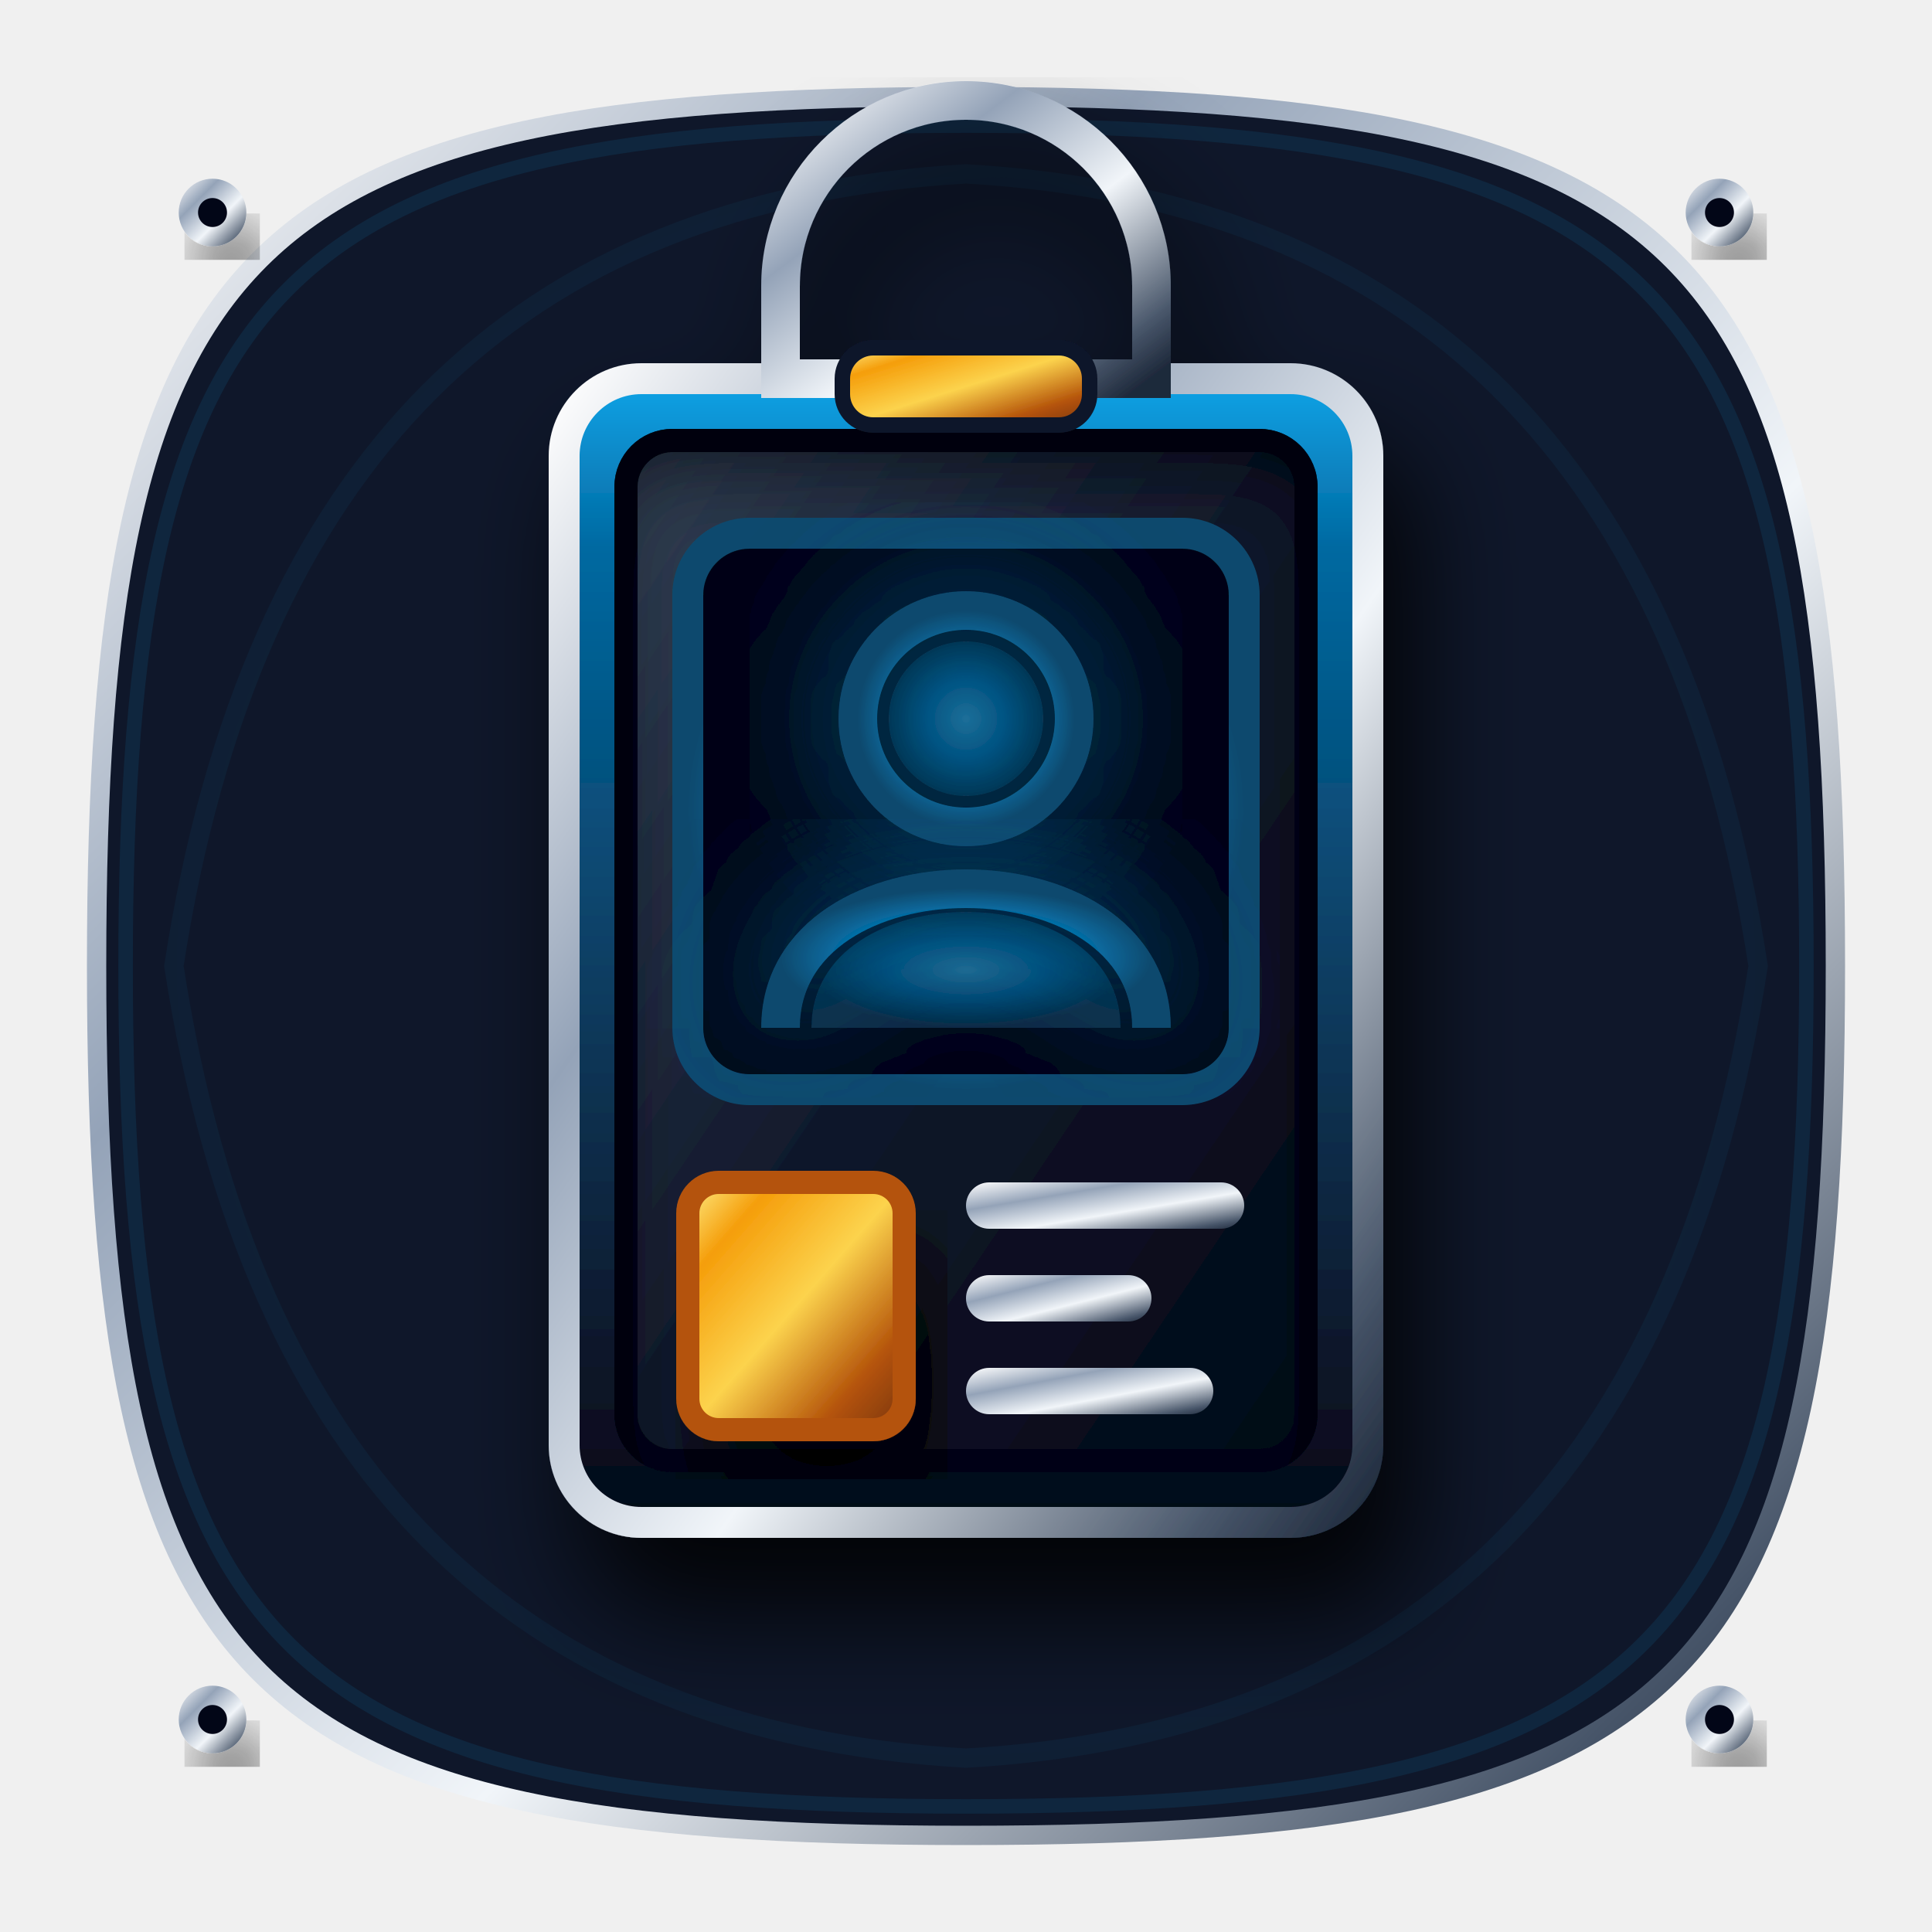
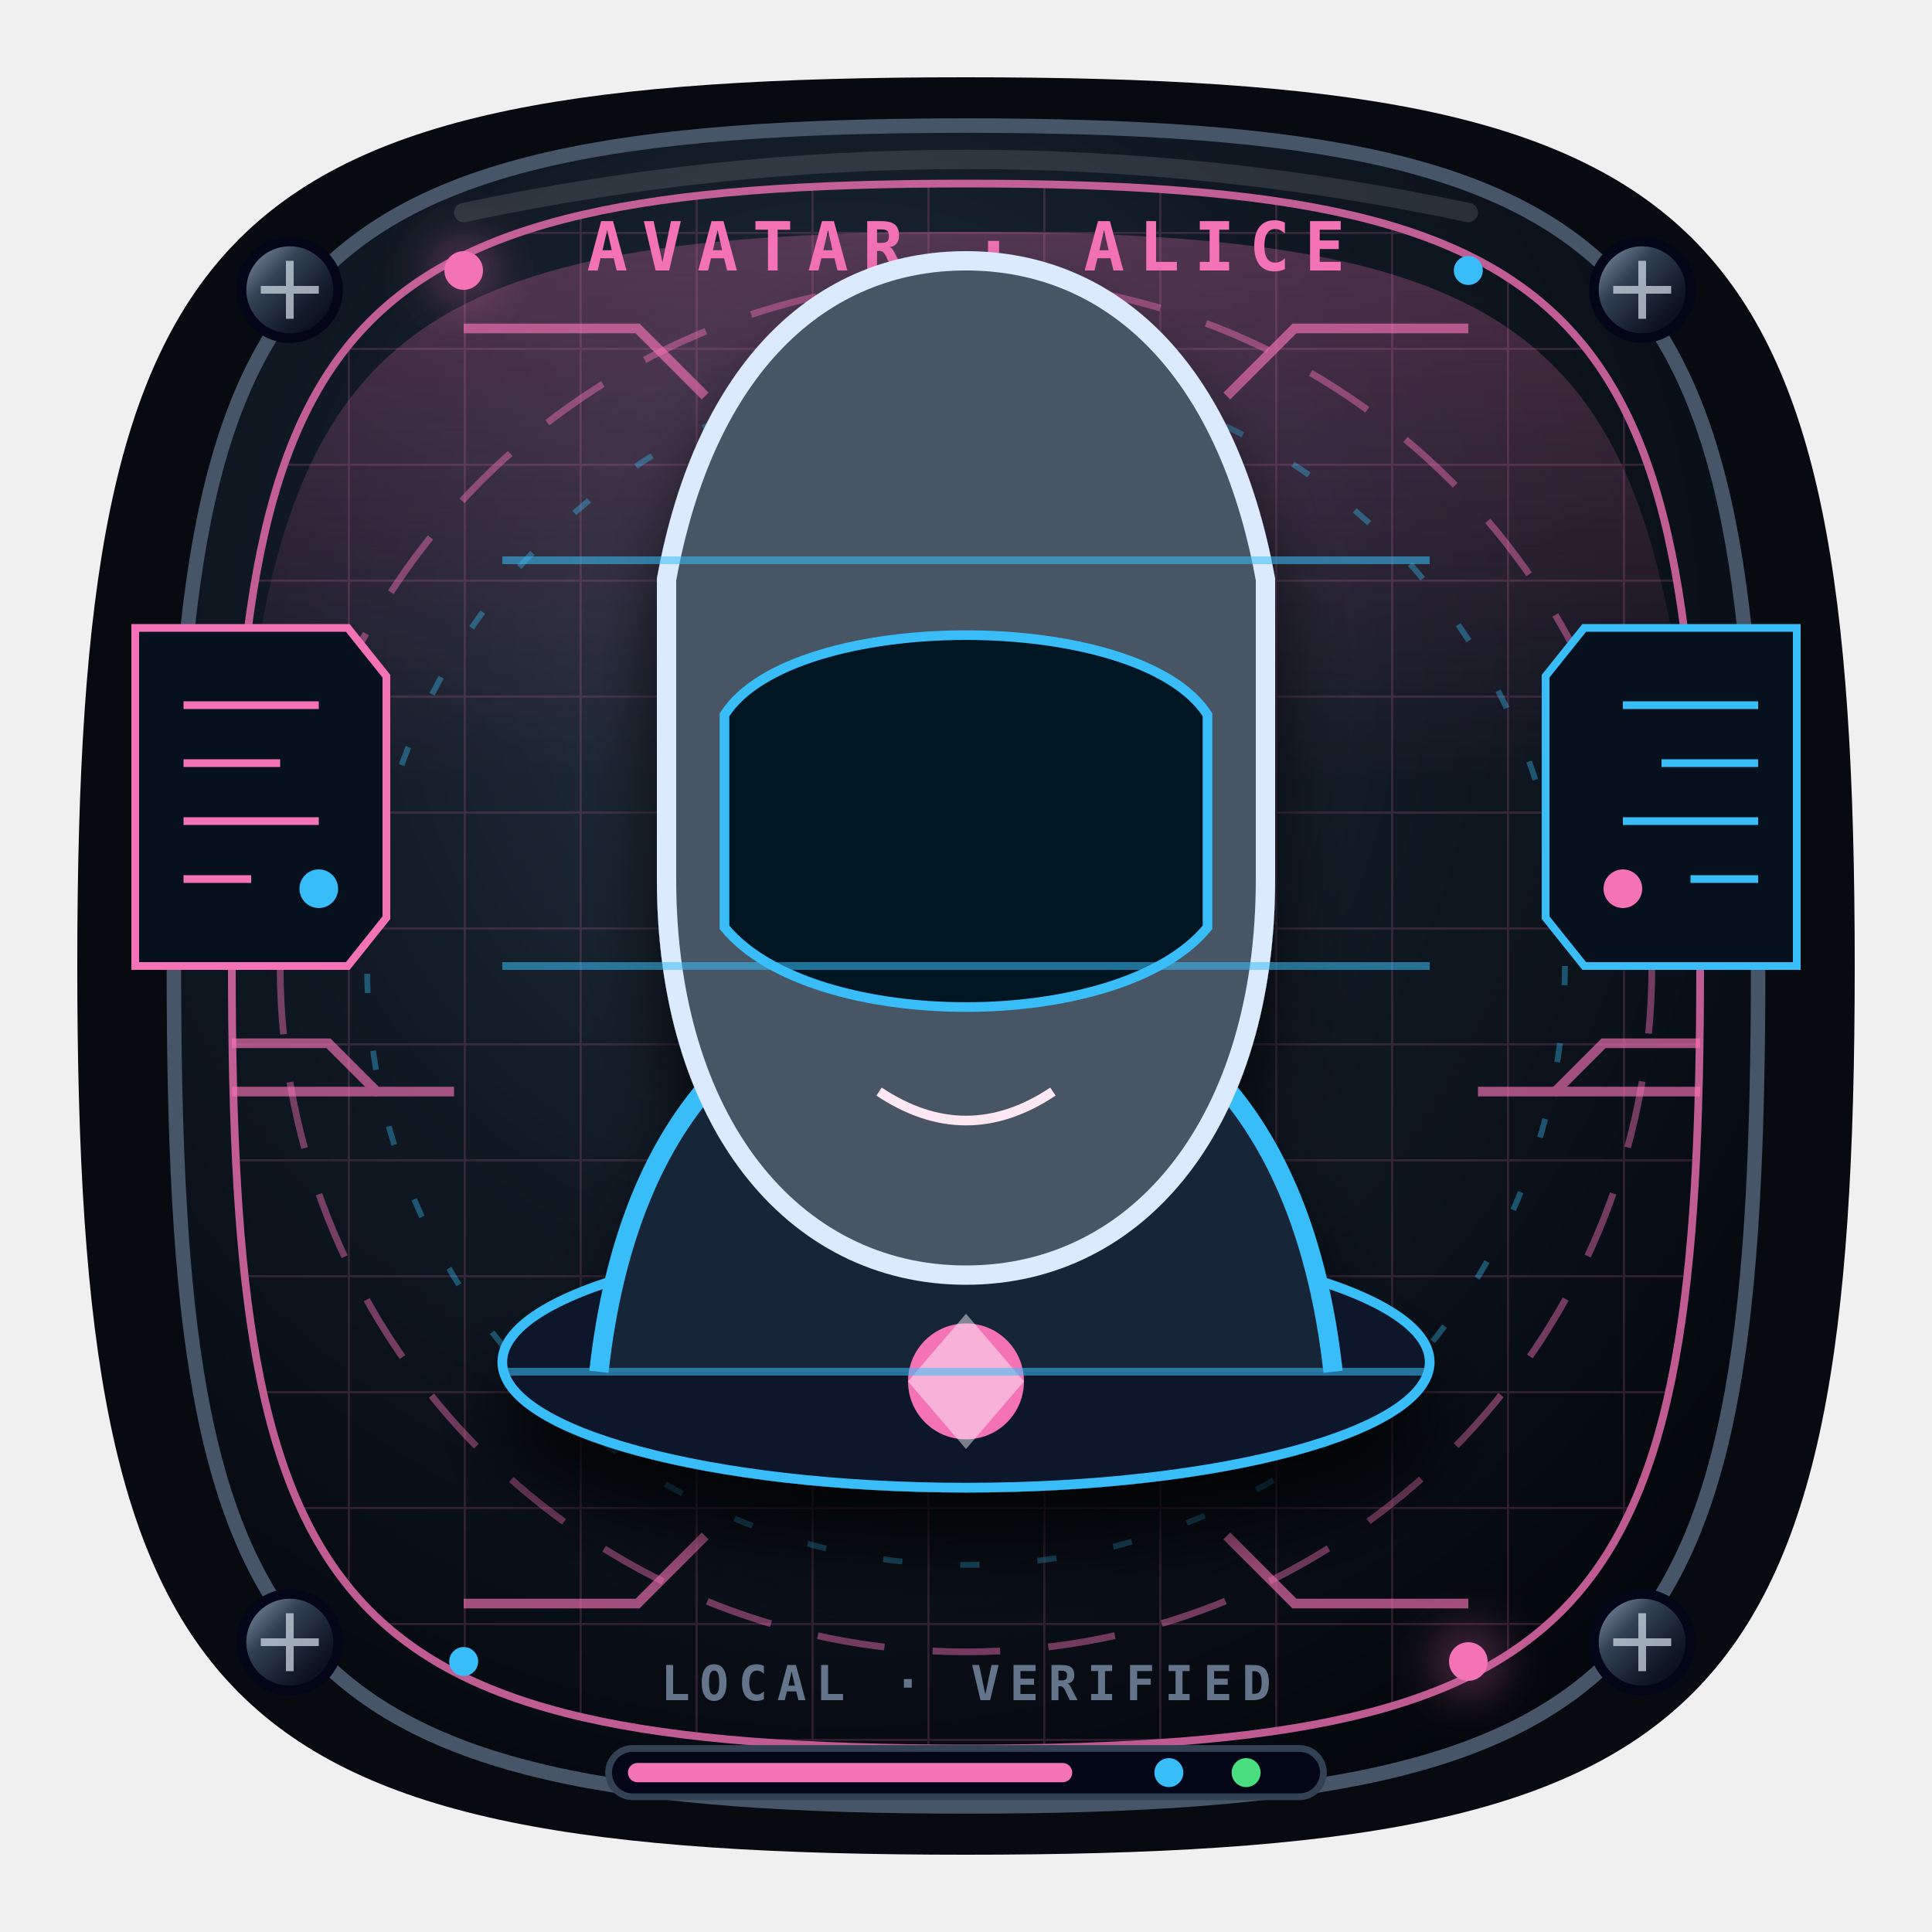
- <svg xmlns="http://www.w3.org/2000/svg" width="200" height="200" viewBox="0 0 200 200">
+ <svg xmlns="http://www.w3.org/2000/svg" viewBox="0 0 200 200" role="img" aria-label="Avatar">
+   <style>
+     .avatar-orbit{animation:avatarOrbit 4s linear infinite}.avatar-pulse{animation:avatarPulse 1.8s ease-in-out infinite}.avatar-scan{animation:avatarScan 3s ease-in-out infinite}
+     @keyframes avatarOrbit{to{stroke-dashoffset:-42}}@keyframes avatarPulse{50%{opacity:.3}}@keyframes avatarScan{0%,100%{transform:translateX(-7px);opacity:.18}50%{transform:translateX(7px);opacity:.8}}
+     @media (prefers-reduced-motion:reduce){.avatar-orbit,.avatar-pulse,.avatar-scan{animation:none}}
+   </style>
  <defs>
-     <linearGradient id="goldGrad" x1="0%" y1="0%" x2="100%" y2="100%">
-       <stop offset="0%" stop-color="#fef08a" />
-       <stop offset="20%" stop-color="#f59e0b" />
-       <stop offset="50%" stop-color="#fcd34d" />
-       <stop offset="80%" stop-color="#b45309" />
-       <stop offset="100%" stop-color="#78350f" />
+     <radialGradient id="avatar-base" cx="42%" cy="32%" r="75%">
+       <stop stop-color="#263442" />
+       <stop offset=".48" stop-color="#101923" />
+       <stop offset="1" stop-color="#03070b" />
+     </radialGradient>
+     <linearGradient id="avatar-metal" x1="0" y1="0" x2="1" y2="1">
+       <stop stop-color="#94a3b8" />
+       <stop offset=".35" stop-color="#334155" />
+       <stop offset=".7" stop-color="#111827" />
+       <stop offset="1" stop-color="#020617" />
    </linearGradient>
-     <linearGradient id="goldLight" x1="0%" y1="100%" x2="100%" y2="0%">
-       <stop offset="0%" stop-color="#fcd34d" />
-       <stop offset="100%" stop-color="#fffbeb" />
+     <linearGradient id="avatar-accent" x1="0" x2="1">
+       <stop stop-color="#f472b6" />
+       <stop offset=".52" stop-color="#f8fafc" />
+       <stop offset="1" stop-color="#38bdf8" />
    </linearGradient>
-     <linearGradient id="silverGrad" x1="0%" y1="0%" x2="100%" y2="100%">
-       <stop offset="0%" stop-color="#ffffff" />
-       <stop offset="30%" stop-color="#94a3b8" />
-       <stop offset="60%" stop-color="#f1f5f9" />
-       <stop offset="90%" stop-color="#475569" />
-       <stop offset="100%" stop-color="#1e293b" />
-     </linearGradient>
-     <linearGradient id="silverDark" x1="0%" y1="0%" x2="100%" y2="100%">
-       <stop offset="0%" stop-color="#94a3b8" />
-       <stop offset="100%" stop-color="#0f172a" />
-     </linearGradient>
-     <linearGradient id="darkMetal" x1="0%" y1="0%" x2="100%" y2="100%">
-       <stop offset="0%" stop-color="#334155" />
-       <stop offset="50%" stop-color="#0f172a" />
-       <stop offset="100%" stop-color="#020617" />
-     </linearGradient>
-     <linearGradient id="solarCellGrad" x1="0%" y1="0%" x2="0%" y2="100%">
-       <stop offset="0%" stop-color="#0ea5e9" />
-       <stop offset="15%" stop-color="#0369a1" />
-       <stop offset="85%" stop-color="#0f172a" />
-       <stop offset="100%" stop-color="#020617" />
-     </linearGradient>
-     <linearGradient id="glassGrad" x1="0%" y1="0%" x2="100%" y2="100%">
-       <stop offset="0%" stop-color="#ffffff" stop-opacity="0.6" />
-       <stop offset="40%" stop-color="#ffffff" stop-opacity="0.1" />
-       <stop offset="60%" stop-color="#000000" stop-opacity="0.4" />
-       <stop offset="100%" stop-color="#ffffff" stop-opacity="0.3" />
-     </linearGradient>
-     <radialGradient id="accentGrad" cx="50%" cy="50%" r="50%">
-       <stop offset="0%" stop-color="#38bdf8" />
-       <stop offset="50%" stop-color="#0284c7" />
-       <stop offset="100%" stop-color="#0c4a6e" />
+     <radialGradient id="avatar-holo">
+       <stop stop-color="#fff" />
+       <stop offset=".18" stop-color="#f472b6" />
+       <stop offset=".68" stop-color="#38bdf8" />
+       <stop offset="1" stop-color="#07111d" />
    </radialGradient>
-     <filter id="neonGlow" x="-20%" y="-20%" width="140%" height="140%">
-       <feGaussianBlur stdDeviation="2" result="blur" />
+     <pattern id="avatar-grid" width="12" height="12" patternUnits="userSpaceOnUse">
+       <path d="M12 0H0v12" fill="none" stroke="#f472b6" stroke-width=".45" opacity=".22" />
+     </pattern>
+     <filter id="avatar-glow" x="-50%" y="-50%" width="200%" height="200%">
+       <feGaussianBlur stdDeviation="2.8" result="b" />
      <feMerge>
-         <feMergeNode in="blur" />
+         <feMergeNode in="b" />
        <feMergeNode in="SourceGraphic" />
      </feMerge>
    </filter>
-     <filter id="strongGlow" x="-50%" y="-50%" width="200%" height="200%">
-       <feGaussianBlur stdDeviation="4" result="blur" />
-       <feComponentTransfer>
-         <feFuncA type="linear" slope="1.5" />
-       </feComponentTransfer>
-       <feMerge>
-         <feMergeNode />
-         <feMergeNode in="SourceGraphic" />
-       </feMerge>
+     <filter id="avatar-shadow" x="-40%" y="-40%" width="180%" height="190%">
+       <feDropShadow dx="0" dy="6" stdDeviation="4" flood-color="#000" flood-opacity=".8" />
    </filter>
-     <filter id="dropShadow" x="-20%" y="-20%" width="140%" height="140%">
-       <feDropShadow dx="2" dy="5" stdDeviation="3.5" flood-color="#000" flood-opacity="0.85" />
-     </filter>
-     <filter id="innerShadow" x="-20%" y="-20%" width="140%" height="140%">
-       <feOffset dx="0" dy="3" />
-       <feGaussianBlur stdDeviation="2.5" result="offset-blur" />
-       <feComposite operator="out" in="SourceGraphic" in2="offset-blur" result="inverse" />
-       <feFlood flood-color="black" flood-opacity="0.8" result="color" />
-       <feComposite operator="in" in="color" in2="inverse" result="shadow" />
-       <feComposite operator="over" in="shadow" in2="SourceGraphic" />
-     </filter>
+     <linearGradient id="avatar-beam" x1="0" y1="0" x2="0" y2="1">
+       <stop stop-color="#f472b6" stop-opacity=".28" />
+       <stop offset="1" stop-color="#f472b6" stop-opacity="0" />
+     </linearGradient>
  </defs>
-   <g>
-     <path d="M100 10 C 175 10 190 25 190 100 C 190 175 175 190 100 190 C 25 190 10 175 10 100 C 10 25 25 10 100 10 Z" fill="#0f172a" stroke="url(#silverGrad)" stroke-width="2" />
-     <path d="M100 13 C 171 13 187 29 187 100 C 187 171 171 187 100 187 C 29 187 13 171 13 100 C 13 29 29 13 100 13 Z" fill="none" stroke="url(#accentGrad)" stroke-width="1.5" opacity="0.3">
-       <animate attributeName="opacity" values="0.1;0.4;0.1" dur="4s" repeatCount="indefinite" />
-     </path>
-     <path d="M 100 18 Q 170 22 182 100 Q 170 178 100 182 Q 30 178 18 100 Q 30 22 100 18 Z" fill="none" stroke="url(#accentGrad)" stroke-width="2" opacity="0.15" />
-     <circle cx="22" cy="22" r="3.5" fill="url(#silverGrad)" filter="url(#dropShadow)" />
-     <circle cx="22" cy="22" r="1.5" fill="#020617" />
-     <circle cx="178" cy="22" r="3.5" fill="url(#silverGrad)" filter="url(#dropShadow)" />
-     <circle cx="178" cy="22" r="1.5" fill="#020617" />
-     <circle cx="22" cy="178" r="3.5" fill="url(#silverGrad)" filter="url(#dropShadow)" />
-     <circle cx="22" cy="178" r="1.5" fill="#020617" />
-     <circle cx="178" cy="178" r="3.5" fill="url(#silverGrad)" filter="url(#dropShadow)" />
-     <circle cx="178" cy="178" r="1.5" fill="#020617" />
+   <path d="M100 8C178 8 192 22 192 100S178 192 100 192 8 178 8 100 22 8 100 8Z" fill="#070a0f" />
+   <path d="M100 13c72 0 82 15 82 87s-10 87-82 87-82-15-82-87 10-87 82-87Z" fill="url(#avatar-base)" stroke="#475569" stroke-width="1.5" />
+   <path d="M100 19c66 0 76 14 76 81s-10 81-76 81-76-14-76-81 10-81 76-81Z" fill="url(#avatar-grid)" stroke="#f472b6" stroke-width=".8" opacity=".78" />
+   <path d="M100 24c57 0 71 10 75 57L25 81c4-47 18-57 75-57Z" fill="url(#avatar-beam)" />
+   <circle class="avatar-orbit" cx="100" cy="100" r="71" fill="none" stroke="#f472b6" stroke-width=".7" stroke-dasharray="7 5" opacity=".45" />
+   <circle class="avatar-orbit" cx="100" cy="100" r="62" fill="none" stroke="#38bdf8" stroke-width=".6" stroke-dasharray="2 6" opacity=".38" />
+   <path d="M48 34h18l7 7m79-7h-18l-7 7M48 166h18l7-7m79 7h-18l-7-7" fill="none" stroke="#f472b6" stroke-width="1" opacity=".65" />
+   <g fill="url(#avatar-metal)" stroke="#020617">
+     <circle cx="30" cy="30" r="5" />
+     <circle cx="170" cy="30" r="5" />
+     <circle cx="30" cy="170" r="5" />
+     <circle cx="170" cy="170" r="5" />
  </g>
-   <g transform="translate(100, 100) scale(1.6)" filter="url(#dropShadow)">
-     <rect x="-26" y="-38" width="52" height="74" rx="5" fill="url(#solarCellGrad)" stroke="url(#silverGrad)" stroke-width="2" />
-     <rect x="-22" y="-34" width="44" height="66" rx="3" fill="url(#darkMetal)" stroke="#020617" stroke-width="1.5" filter="url(#innerShadow)" />
-     <path d="M -12 -38 L -12 -44 A 12 12 0 0 1 12 -44 L 12 -38 Z" fill="none" stroke="url(#silverGrad)" stroke-width="2.5" />
-     <rect x="-8" y="-40" width="16" height="5" rx="2" fill="url(#goldGrad)" stroke="#0f172a" stroke-width="1" />
-     <rect x="-18" y="-28" width="36" height="36" rx="4" fill="#020617" stroke="url(#accentGrad)" stroke-width="2" />
-     <line x1="-18" y1="-28" x2="18" y2="-28" stroke="url(#accentGrad)" stroke-width="2" filter="url(#strongGlow)">
-       <animate attributeName="y1" values="-28;8;-28" dur="3s" repeatCount="indefinite" />
-       <animate attributeName="y2" values="-28;8;-28" dur="3s" repeatCount="indefinite" />
-     </line>
-     <g>
-       <animate attributeName="opacity" values="0.7;1;0.7" dur="1.5s" repeatCount="indefinite" />
-       <circle cx="0" cy="-16" r="7" fill="none" stroke="url(#accentGrad)" stroke-width="2.5" filter="url(#strongGlow)" />
-       <path d="M -12 4 C -12 -8 12 -8 12 4" fill="none" stroke="url(#accentGrad)" stroke-width="2.5" filter="url(#strongGlow)" />
-       <circle cx="0" cy="-16" r="5" fill="url(#accentGrad)" opacity="0.5" />
-       <path d="M -10 4 C -10 -6 10 -6 10 4" fill="url(#accentGrad)" opacity="0.5" />
-     </g>
-     <rect x="-18" y="14" width="14" height="16" rx="2" fill="url(#goldGrad)" stroke="#b45309" stroke-width="1.5" filter="url(#dropShadow)" />
-     <rect x="0" y="14" width="18" height="3" rx="1.5" fill="url(#silverGrad)" />
-     <rect x="0" y="20" width="12" height="3" rx="1.5" fill="url(#silverGrad)" />
-     <rect x="0" y="26" width="16" height="3" rx="1.5" fill="url(#silverGrad)" />
+   <g stroke="#cbd5e1" stroke-width=".8" opacity=".75">
+     <path d="M27 30h6m-3-3v6M167 30h6m-3-3v6M27 170h6m-3-3v6M167 170h6m-3-3v6" />
+   </g>
+   <g fill="#f472b6" filter="url(#avatar-glow)">
+     <circle cx="48" cy="28" r="2" />
+     <circle cx="152" cy="172" r="2" />
+   </g>
+   <g fill="#38bdf8">
+     <circle cx="152" cy="28" r="1.5" />
+     <circle cx="48" cy="172" r="1.5" />
+   </g>
+   <path d="M48 22Q100 11 152 22" fill="none" stroke="#fff" stroke-width="2" stroke-linecap="round" opacity=".12" />
+   <g font-family="Consolas,monospace" font-weight="900">
+     <text x="100" y="28" fill="#f472b6" font-size="7" text-anchor="middle" letter-spacing="1.5">AVATAR · ALICE</text>
+     <text x="100" y="176" fill="#64748b" font-size="5" text-anchor="middle" letter-spacing="1">LOCAL · VERIFIED</text>
+   </g>
+   <g transform="translate(14 65)" fill="#07111e" stroke="#f472b6" stroke-width=".8">
+     <path d="M0 0h22l4 5v25l-4 5H0z" />
+     <path d="M5 8h14M5 14h10M5 20h14M5 26h7" stroke="#f472b6" />
+     <circle class="avatar-pulse" cx="19" cy="27" r="2" fill="#38bdf8" stroke="none" />
+   </g>
+   <g transform="translate(160 65)" fill="#07111e" stroke="#38bdf8" stroke-width=".8">
+     <path d="M4 0h22v35H4l-4-5V5z" />
+     <path d="M8 8h14M12 14h10M8 20h14M15 26h7" stroke="#38bdf8" />
+     <circle class="avatar-pulse" cx="8" cy="27" r="2" fill="#f472b6" stroke="none" />
+   </g>
+   <g transform="translate(100 91)" filter="url(#avatar-shadow)">
+     <ellipse cy="50" rx="48" ry="13" fill="#0f172a" stroke="#38bdf8" />
+     <path d="M-38 51c3-27 17-41 38-41s35 14 38 41" fill="#162738" stroke="#38bdf8" stroke-width="2" />
+     <path d="M-31-31C-27-53-15-64 0-64s27 11 31 33V0c0 25-13 41-31 41S-31 25-31 0z" fill="#465565" stroke="#dbeafe" stroke-width="2" />
+     <path d="M-25-17c7-11 43-11 50 0V5C16 16-16 16-25 5z" fill="#061521" stroke="#38bdf8" />
+     <path d="M-17-5h12m10 0h12" stroke="#f472b6" stroke-width="5" stroke-linecap="round" filter="url(#avatar-glow)" />
+     <path d="M-9 22q9 6 18 0" fill="none" stroke="#fce7f3" />
+     <circle cy="52" r="6" fill="#f472b6" />
+     <path d="m-6 52 6-7 6 7-6 7z" fill="#fff" opacity=".45" />
+   </g>
+   <g class="avatar-scan" stroke="#38bdf8" stroke-width=".8" opacity=".55">
+     <path d="M52 58h96M52 100h96M52 142h96" />
+   </g>
+   <g opacity=".65" stroke="#f472b6" stroke-width="1">
+     <path d="M24 108h10l5 5h8M176 108h-10l-5 5h-8" fill="none" />
+     <path d="M24 113h15M176 113h-15" />
+   </g>
+   <g transform="translate(63 181)">
+     <rect width="74" height="5" rx="2.5" fill="#020617" stroke="#334155" stroke-width=".7" />
+     <rect x="2" y="1.5" width="46" height="2" rx="1" fill="#f472b6" />
+     <circle cx="58" cy="2.5" r="1.5" fill="#38bdf8" />
+     <circle cx="66" cy="2.5" r="1.5" fill="#4ade80" />
  </g>
</svg>
